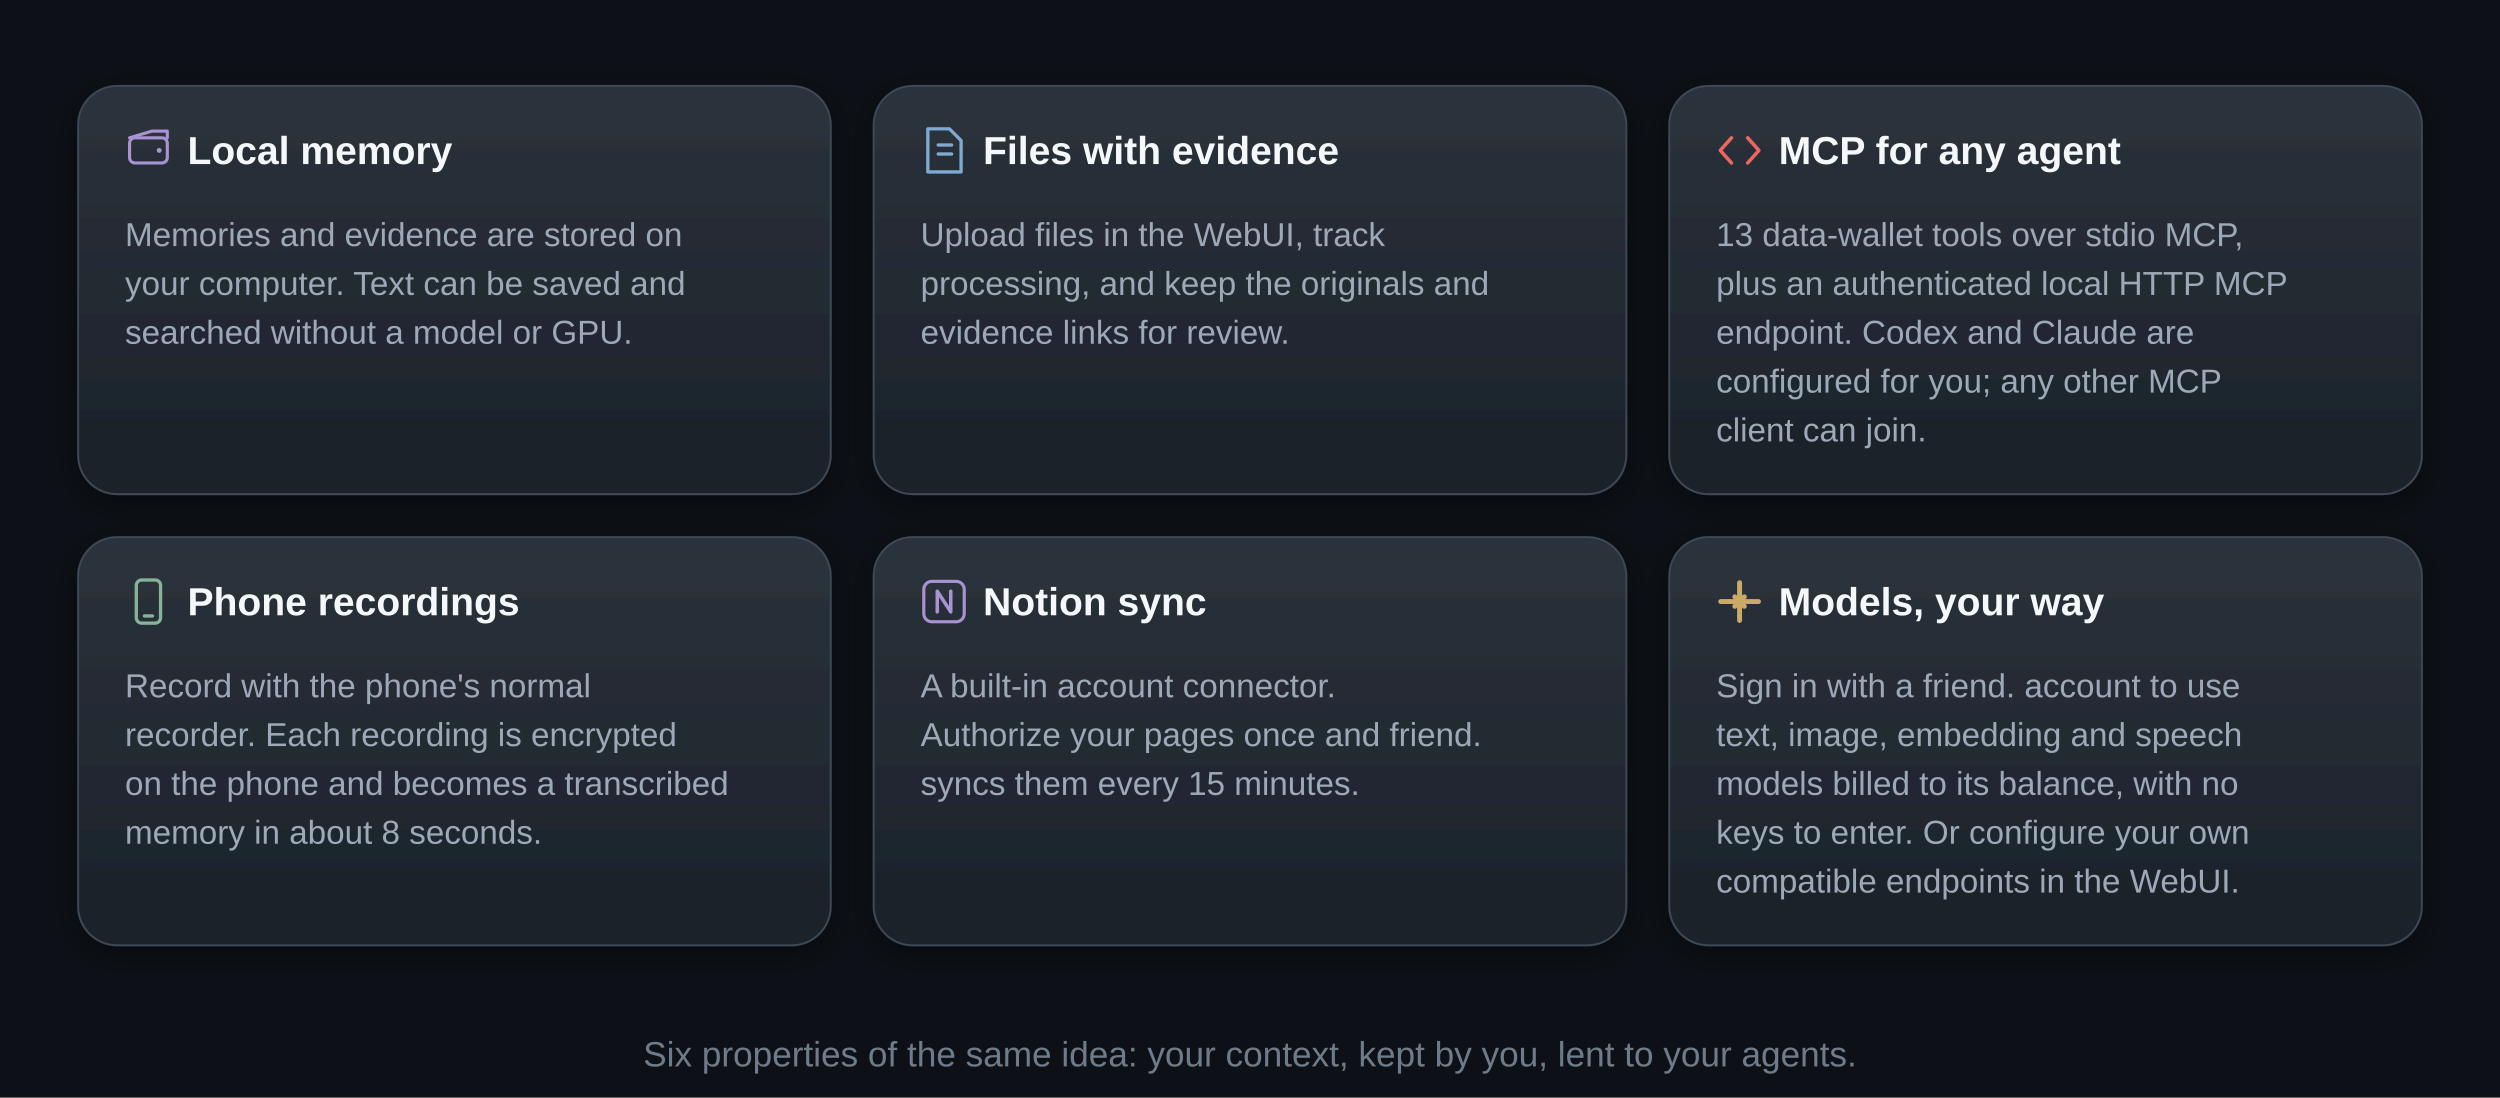
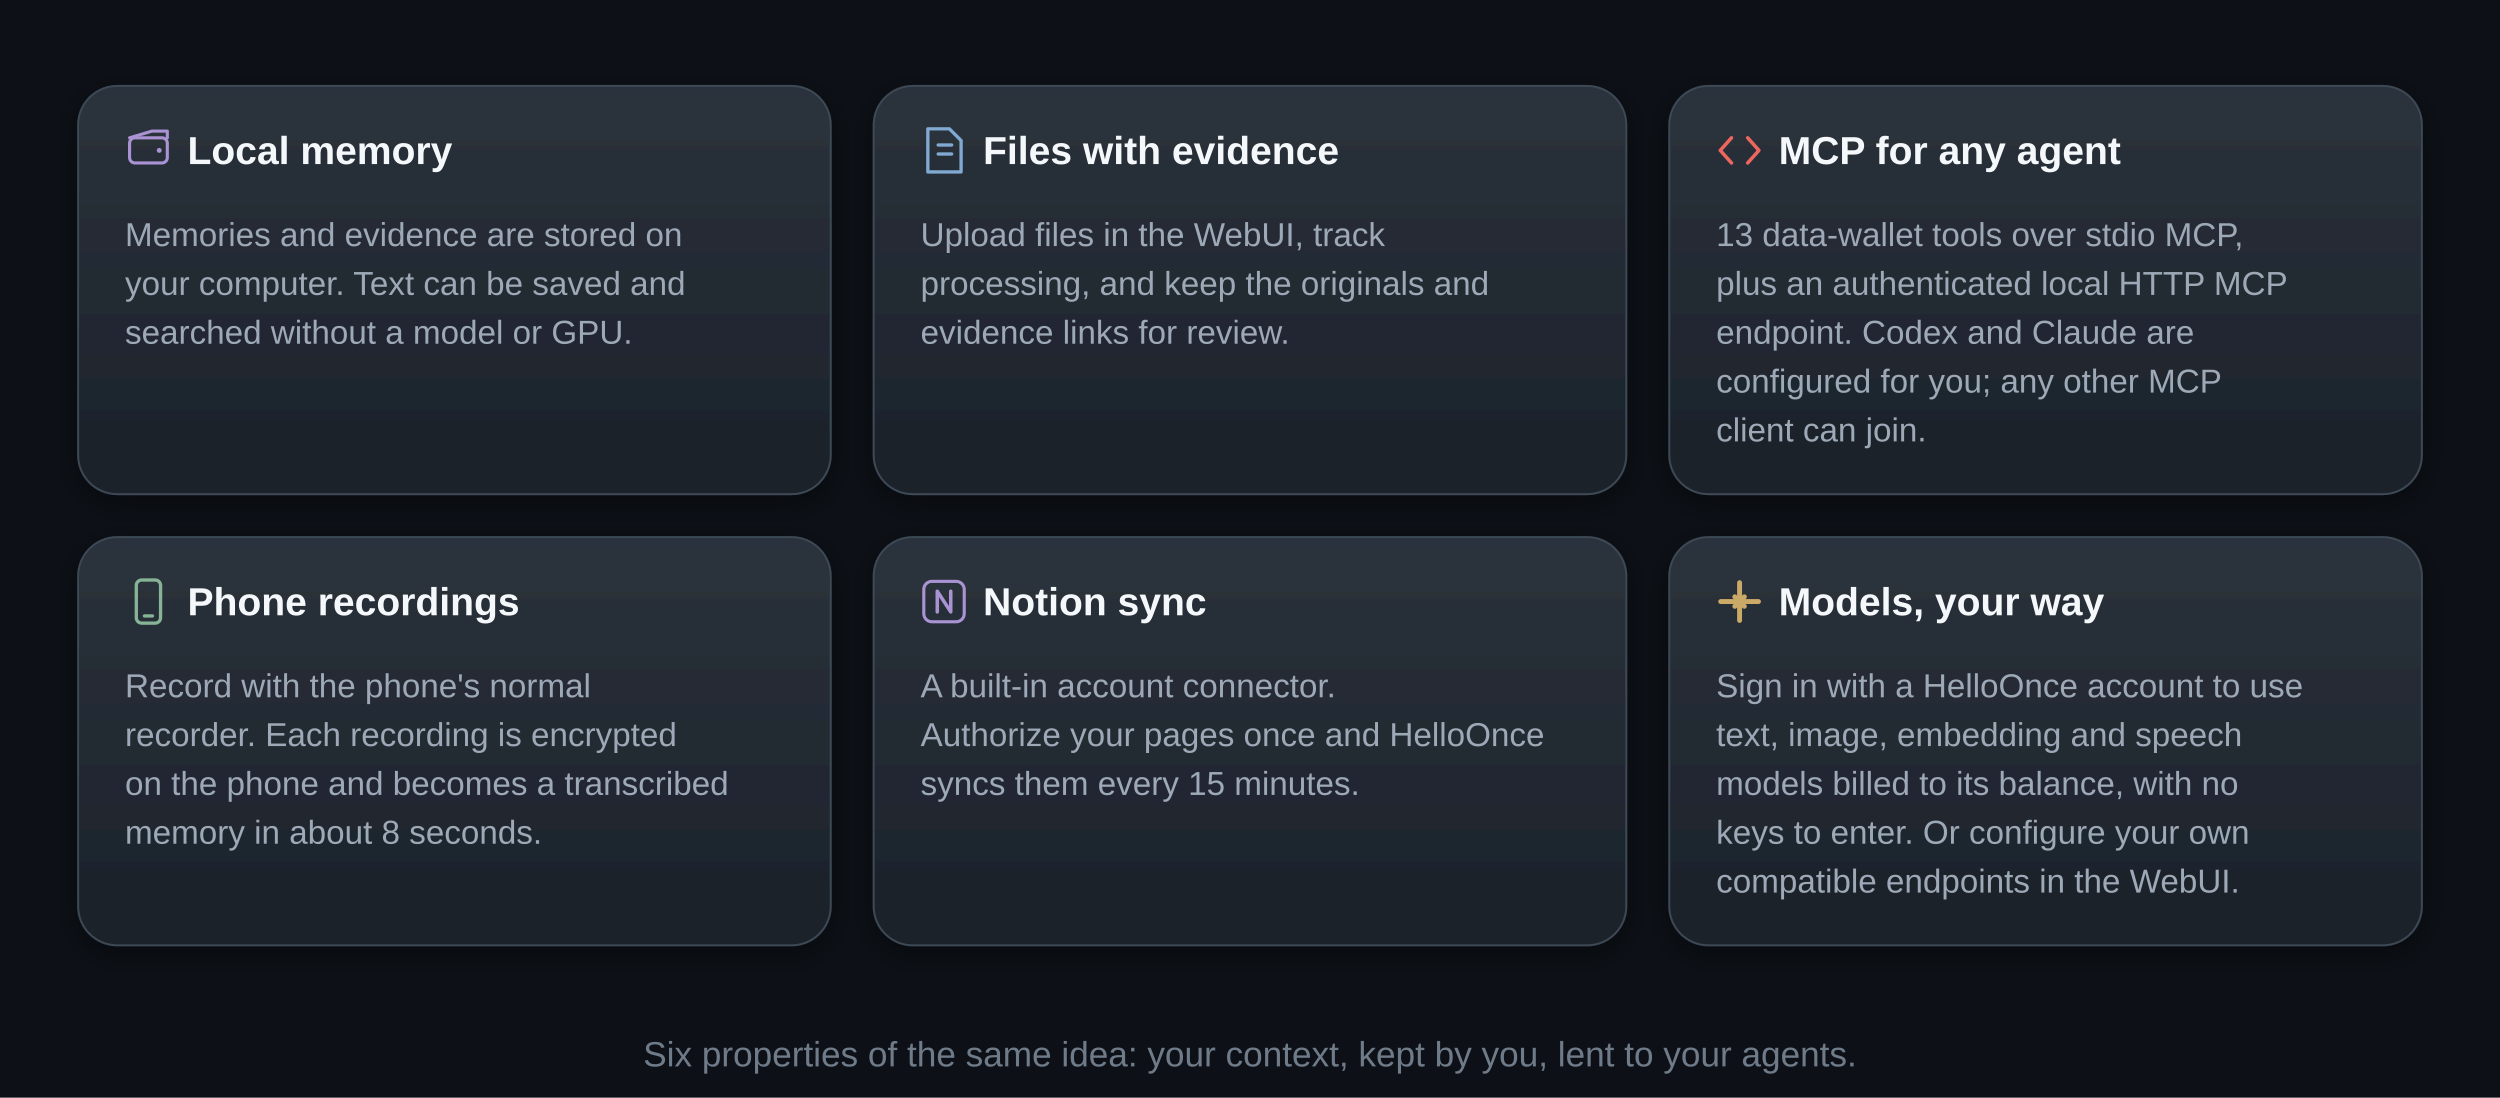
<svg xmlns="http://www.w3.org/2000/svg" viewBox="0 0 1280 562" width="1280" height="562" role="img" aria-label="Six capabilities: local memory, files with evidence, MCP for Codex and Claude, phone recordings, Notion sync, and configurable models.">
  <defs>
    <radialGradient id="halo" cx="50%" cy="50%" r="50%">
      <stop offset="0" stop-color="#FF7A70" stop-opacity=".55" />
      <stop offset=".45" stop-color="#FF7A70" stop-opacity=".18" />
      <stop offset="1" stop-color="#FF7A70" stop-opacity="0" />
    </radialGradient>
    <linearGradient id="cardGrad" x1="0" y1="0" x2="0" y2="1">
      <stop offset="0" stop-color="#2B323C" />
      <stop offset="1" stop-color="#1B2129" />
    </linearGradient>
    <linearGradient id="cardAltGrad" x1="0" y1="0" x2="0" y2="1">
      <stop offset="0" stop-color="#39424F" />
      <stop offset="1" stop-color="#262E38" />
    </linearGradient>
    <filter id="soft" x="-30%" y="-30%" width="160%" height="180%">
      <feDropShadow dx="0" dy="8" stdDeviation="14" flood-color="rgba(1,4,9,.62)" flood-opacity="1" />
    </filter>
    <filter id="softSm" x="-30%" y="-30%" width="160%" height="180%">
      <feDropShadow dx="0" dy="4" stdDeviation="7" flood-color="rgba(1,4,9,.62)" flood-opacity=".8" />
    </filter>
  </defs>
  <style>
  .s{font-family:-apple-system, BlinkMacSystemFont, 'Segoe UI Variable Display', 'Segoe UI', 'Helvetica Neue', Arial, 'Microsoft YaHei', 'PingFang SC', 'Hiragino Sans GB', 'Noto Sans CJK SC', sans-serif}
  .m{font-family:ui-monospace, SFMono-Regular, 'SF Mono', Menlo, Consolas, 'Liberation Mono', 'Microsoft YaHei', monospace}
  .rise{opacity:0;animation:rise .9s cubic-bezier(.16,.84,.32,1) both}
  @keyframes rise{from{opacity:0;transform:translateY(14px);filter:blur(6px)}to{opacity:1;transform:none;filter:blur(0)}}
  @keyframes breathe{0%,100%{opacity:.45;transform:scale(.96)}50%{opacity:.9;transform:scale(1.05)}}
  @keyframes breathe2{
    0%{opacity:.05;transform:scale(.93);animation-timing-function:cubic-bezier(.66,0,.34,1)}
    18%{opacity:.12;transform:scale(1.03);animation-timing-function:cubic-bezier(.37,0,.63,1)}
    34%{opacity:.07;transform:scale(.99);animation-timing-function:cubic-bezier(.45,0,.55,1)}
    57%{opacity:.15;transform:scale(1.085);animation-timing-function:cubic-bezier(.3,0,.7,1)}
    72%{opacity:.088;transform:scale(1.008);animation-timing-function:cubic-bezier(.6,0,.4,1)}
    88%{opacity:.126;transform:scale(1.052);animation-timing-function:cubic-bezier(.5,0,.5,1)}
    100%{opacity:.05;transform:scale(.93)}
  }
  @keyframes twinkle{0%,100%{opacity:.12}50%{opacity:.5}}
  .tw{animation:twinkle 9s ease-in-out infinite}
  .snr{animation:snr 5.4s cubic-bezier(.16,.84,.32,1) infinite;transform-box:fill-box;transform-origin:center}
  @keyframes snr{0%{transform:scale(.5);opacity:.55}65%{opacity:0}100%{transform:scale(1.6);opacity:0}}
  .swp{animation-timing-function:cubic-bezier(.83,0,.17,1);animation-iteration-count:infinite;opacity:0}
  .march{animation:march 1.65s linear infinite}
  .dp{animation:dotpulse 2.6s ease-in-out infinite}
  @keyframes dotpulse{0%,100%{opacity:.42}50%{opacity:1}}
  @keyframes march{to{stroke-dashoffset:-24}}
  .scan{animation:scan 4s cubic-bezier(.83,0,.17,1) infinite;opacity:0}
  @keyframes scan{0%{transform:translateX(0);opacity:0}8%{opacity:1}88%{opacity:1}100%{transform:translateX(1140px);opacity:0}}
  @media (prefers-reduced-motion: reduce){
    .rise{animation:none!important;opacity:1!important;filter:none!important;transform:none!important}
    .tw{animation:none!important;opacity:.55!important}
    .snr,.swp,.scan{animation:none!important;opacity:0!important}
    .march{animation:none!important}
    .dp{animation:none!important;opacity:1!important}
  }@keyframes swp{0%{transform:translateX(0);opacity:0}18%{opacity:1}82%{opacity:1}100%{transform:translateX(285.33px);opacity:0}}</style>
  <rect width="1280" height="562" fill="#0D1117" />
  <g filter="url(#softSm)">
    <rect x="40" y="44" width="385.33" height="209" rx="20" fill="url(#cardGrad)" stroke="#3E4855" stroke-width="1" />
  </g>
  <g transform="translate(76 77)" opacity=".92">
    <g fill="none" stroke="#B49BE0" stroke-width="1.6" stroke-linecap="round" stroke-linejoin="round">
      <rect x="-9.66" y="-6.44" width="19.32" height="12.88" rx="2.76" />
      <path d="M-9.66 -6.44 l11.5 -3.45 h7.82 v3.45" />
      <circle cx="5.52" cy="0" r="1.265" fill="#B49BE0" stroke="none" />
    </g>
  </g>
  <text x="96" y="84" font-size="20" font-weight="600" fill="#F5F8FB" class="s">Local memory</text>
  <text x="64" y="126" font-size="17" font-weight="400" fill="#9DA9B7" class="s">Memories and evidence are stored on</text>
  <text x="64" y="151" font-size="17" font-weight="400" fill="#9DA9B7" class="s">your computer. Text can be saved and</text>
  <text x="64" y="176" font-size="17" font-weight="400" fill="#9DA9B7" class="s">searched without a model or GPU.</text>
  <g filter="url(#softSm)">
    <rect x="447.33" y="44" width="385.33" height="209" rx="20" fill="url(#cardGrad)" stroke="#3E4855" stroke-width="1" />
  </g>
  <g transform="translate(483.3333 77)" opacity=".92">
    <g fill="none" stroke="#88B4E0" stroke-width="1.7" stroke-linecap="round" stroke-linejoin="round">
      <path d="M-8.28 -11.04 h11.04 l5.98 5.98 v16.1 h-17.02 z" />
      <path d="M-2.99 -2.76 h6.9 M-2.99 1.84 h6.9" />
    </g>
  </g>
  <text x="503.33" y="84" font-size="20" font-weight="600" fill="#F5F8FB" class="s">Files with evidence</text>
  <text x="471.33" y="126" font-size="17" font-weight="400" fill="#9DA9B7" class="s">Upload files in the WebUI, track</text>
  <text x="471.33" y="151" font-size="17" font-weight="400" fill="#9DA9B7" class="s">processing, and keep the originals and</text>
  <text x="471.33" y="176" font-size="17" font-weight="400" fill="#9DA9B7" class="s">evidence links for review.</text>
  <g filter="url(#softSm)">
    <rect x="854.67" y="44" width="385.33" height="209" rx="20" fill="url(#cardGrad)" stroke="#3E4855" stroke-width="1" />
  </g>
  <g transform="translate(890.6667 77)" opacity=".92">
    <g fill="none" stroke="#FF6B63" stroke-width="1.8" stroke-linecap="round" stroke-linejoin="round">
      <path d="M-4.14 -6.44 l-5.75 6.44 l5.75 6.44" />
      <path d="M4.14 -6.44 l5.75 6.44 l-5.75 6.44" />
    </g>
  </g>
  <text x="910.67" y="84" font-size="20" font-weight="600" fill="#F5F8FB" class="s">MCP for any agent</text>
  <text x="878.67" y="126" font-size="17" font-weight="400" fill="#9DA9B7" class="s">13 data-wallet tools over stdio MCP,</text>
  <text x="878.67" y="151" font-size="17" font-weight="400" fill="#9DA9B7" class="s">plus an authenticated local HTTP MCP</text>
  <text x="878.67" y="176" font-size="17" font-weight="400" fill="#9DA9B7" class="s">endpoint. Codex and Claude are</text>
  <text x="878.67" y="201" font-size="17" font-weight="400" fill="#9DA9B7" class="s">configured for you; any other MCP</text>
  <text x="878.67" y="226" font-size="17" font-weight="400" fill="#9DA9B7" class="s">client can join.</text>
  <g filter="url(#softSm)">
    <rect x="40" y="275" width="385.33" height="209" rx="20" fill="url(#cardGrad)" stroke="#3E4855" stroke-width="1" />
  </g>
  <g transform="translate(76 308)" opacity=".92">
    <g fill="none" stroke="#8FBE9E" stroke-width="1.7" stroke-linecap="round">
      <rect x="-6.21" y="-11.04" width="12.42" height="22.08" rx="2.76" />
      <path d="M-2.07 7.36 h4.14" />
    </g>
  </g>
  <text x="96" y="315" font-size="20" font-weight="600" fill="#F5F8FB" class="s">Phone recordings</text>
  <text x="64" y="357" font-size="17" font-weight="400" fill="#9DA9B7" class="s">Record with the phone's normal</text>
  <text x="64" y="382" font-size="17" font-weight="400" fill="#9DA9B7" class="s">recorder. Each recording is encrypted</text>
  <text x="64" y="407" font-size="17" font-weight="400" fill="#9DA9B7" class="s">on the phone and becomes a transcribed</text>
  <text x="64" y="432" font-size="17" font-weight="400" fill="#9DA9B7" class="s">memory in about 8 seconds.</text>
  <g filter="url(#softSm)">
    <rect x="447.33" y="275" width="385.33" height="209" rx="20" fill="url(#cardGrad)" stroke="#3E4855" stroke-width="1" />
  </g>
  <g transform="translate(483.3333 308)" opacity=".92">
    <g>
      <rect x="-10.35" y="-10.35" width="20.7" height="20.7" rx="4.14" fill="none" stroke="#B49BE0" stroke-width="1.6" />
      <path d="M-3.45 5.29 v-10.58 l6.9 10.58 v-10.58" fill="none" stroke="#B49BE0" stroke-width="1.8" stroke-linecap="round" stroke-linejoin="round" />
    </g>
  </g>
  <text x="503.33" y="315" font-size="20" font-weight="600" fill="#F5F8FB" class="s">Notion sync</text>
  <text x="471.33" y="357" font-size="17" font-weight="400" fill="#9DA9B7" class="s">A built-in account connector.</text>
-   <text x="471.33" y="382" font-size="17" font-weight="400" fill="#9DA9B7" class="s">Authorize your pages once and friend.</text>
+   <text x="471.33" y="382" font-size="17" font-weight="400" fill="#9DA9B7" class="s">Authorize your pages once and HelloOnce</text>
  <text x="471.33" y="407" font-size="17" font-weight="400" fill="#9DA9B7" class="s">syncs them every 15 minutes.</text>
  <g filter="url(#softSm)">
    <rect x="854.67" y="275" width="385.33" height="209" rx="20" fill="url(#cardGrad)" stroke="#3E4855" stroke-width="1" />
  </g>
  <g transform="translate(890.6667 308)" opacity=".92">
    <g>
      <line x1="0" y1="0" x2="0" y2="-9.66" stroke="#D9B36B" stroke-width="2.53" stroke-linecap="round" />
      <line x1="0" y1="0" x2="2.44" y2="-2.44" stroke="#D9B36B" stroke-width="2.53" stroke-linecap="round" />
      <line x1="0" y1="0" x2="9.66" y2="0" stroke="#D9B36B" stroke-width="2.53" stroke-linecap="round" />
      <line x1="0" y1="0" x2="2.44" y2="2.44" stroke="#D9B36B" stroke-width="2.53" stroke-linecap="round" />
      <line x1="0" y1="0" x2="0" y2="9.66" stroke="#D9B36B" stroke-width="2.53" stroke-linecap="round" />
      <line x1="0" y1="0" x2="-2.44" y2="2.44" stroke="#D9B36B" stroke-width="2.53" stroke-linecap="round" />
      <line x1="0" y1="0" x2="-9.66" y2="0" stroke="#D9B36B" stroke-width="2.53" stroke-linecap="round" />
      <line x1="0" y1="0" x2="-2.44" y2="-2.44" stroke="#D9B36B" stroke-width="2.53" stroke-linecap="round" />
    </g>
  </g>
  <text x="910.67" y="315" font-size="20" font-weight="600" fill="#F5F8FB" class="s">Models, your way</text>
-   <text x="878.67" y="357" font-size="17" font-weight="400" fill="#9DA9B7" class="s">Sign in with a friend. account to use</text>
+   <text x="878.67" y="357" font-size="17" font-weight="400" fill="#9DA9B7" class="s">Sign in with a HelloOnce account to use</text>
  <text x="878.67" y="382" font-size="17" font-weight="400" fill="#9DA9B7" class="s">text, image, embedding and speech</text>
  <text x="878.67" y="407" font-size="17" font-weight="400" fill="#9DA9B7" class="s">models billed to its balance, with no</text>
  <text x="878.67" y="432" font-size="17" font-weight="400" fill="#9DA9B7" class="s">keys to enter. Or configure your own</text>
  <text x="878.67" y="457" font-size="17" font-weight="400" fill="#9DA9B7" class="s">compatible endpoints in the WebUI.</text>
  <text x="640" y="546" font-size="18" font-weight="400" fill="#6F7B89" text-anchor="middle" class="s">Six properties of the same idea: your context, kept by you, lent to your agents.</text>
</svg>
